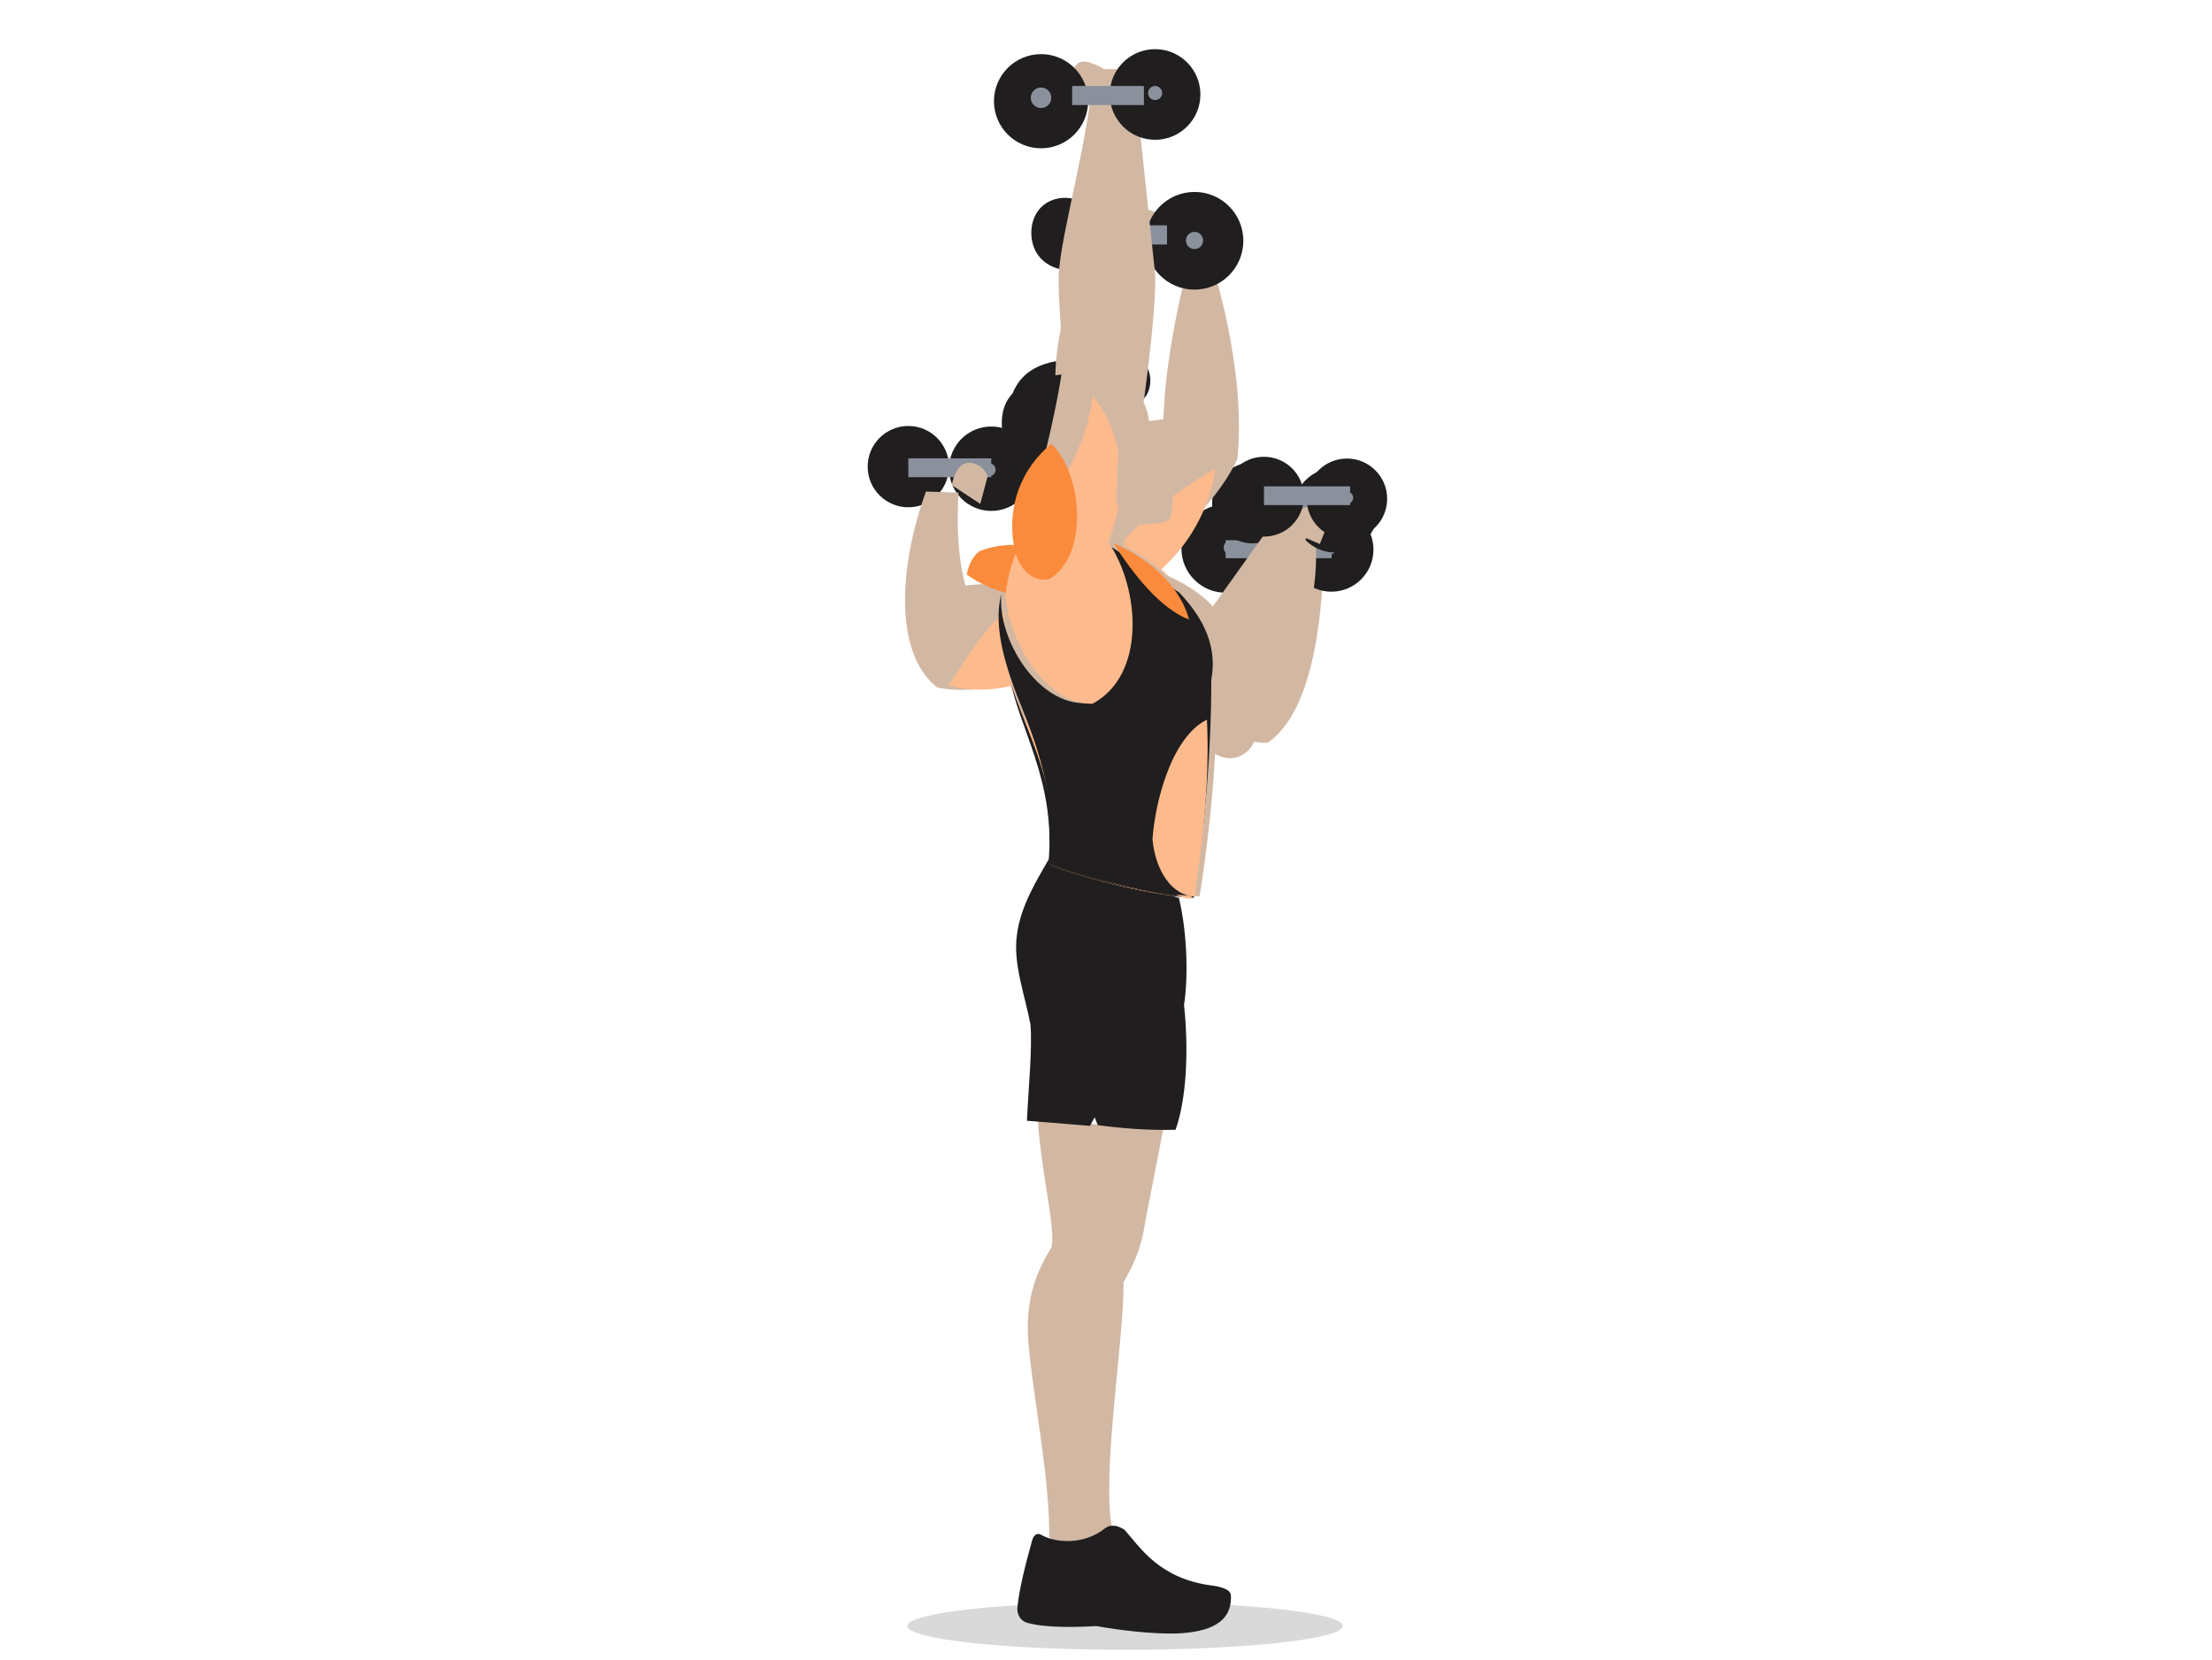
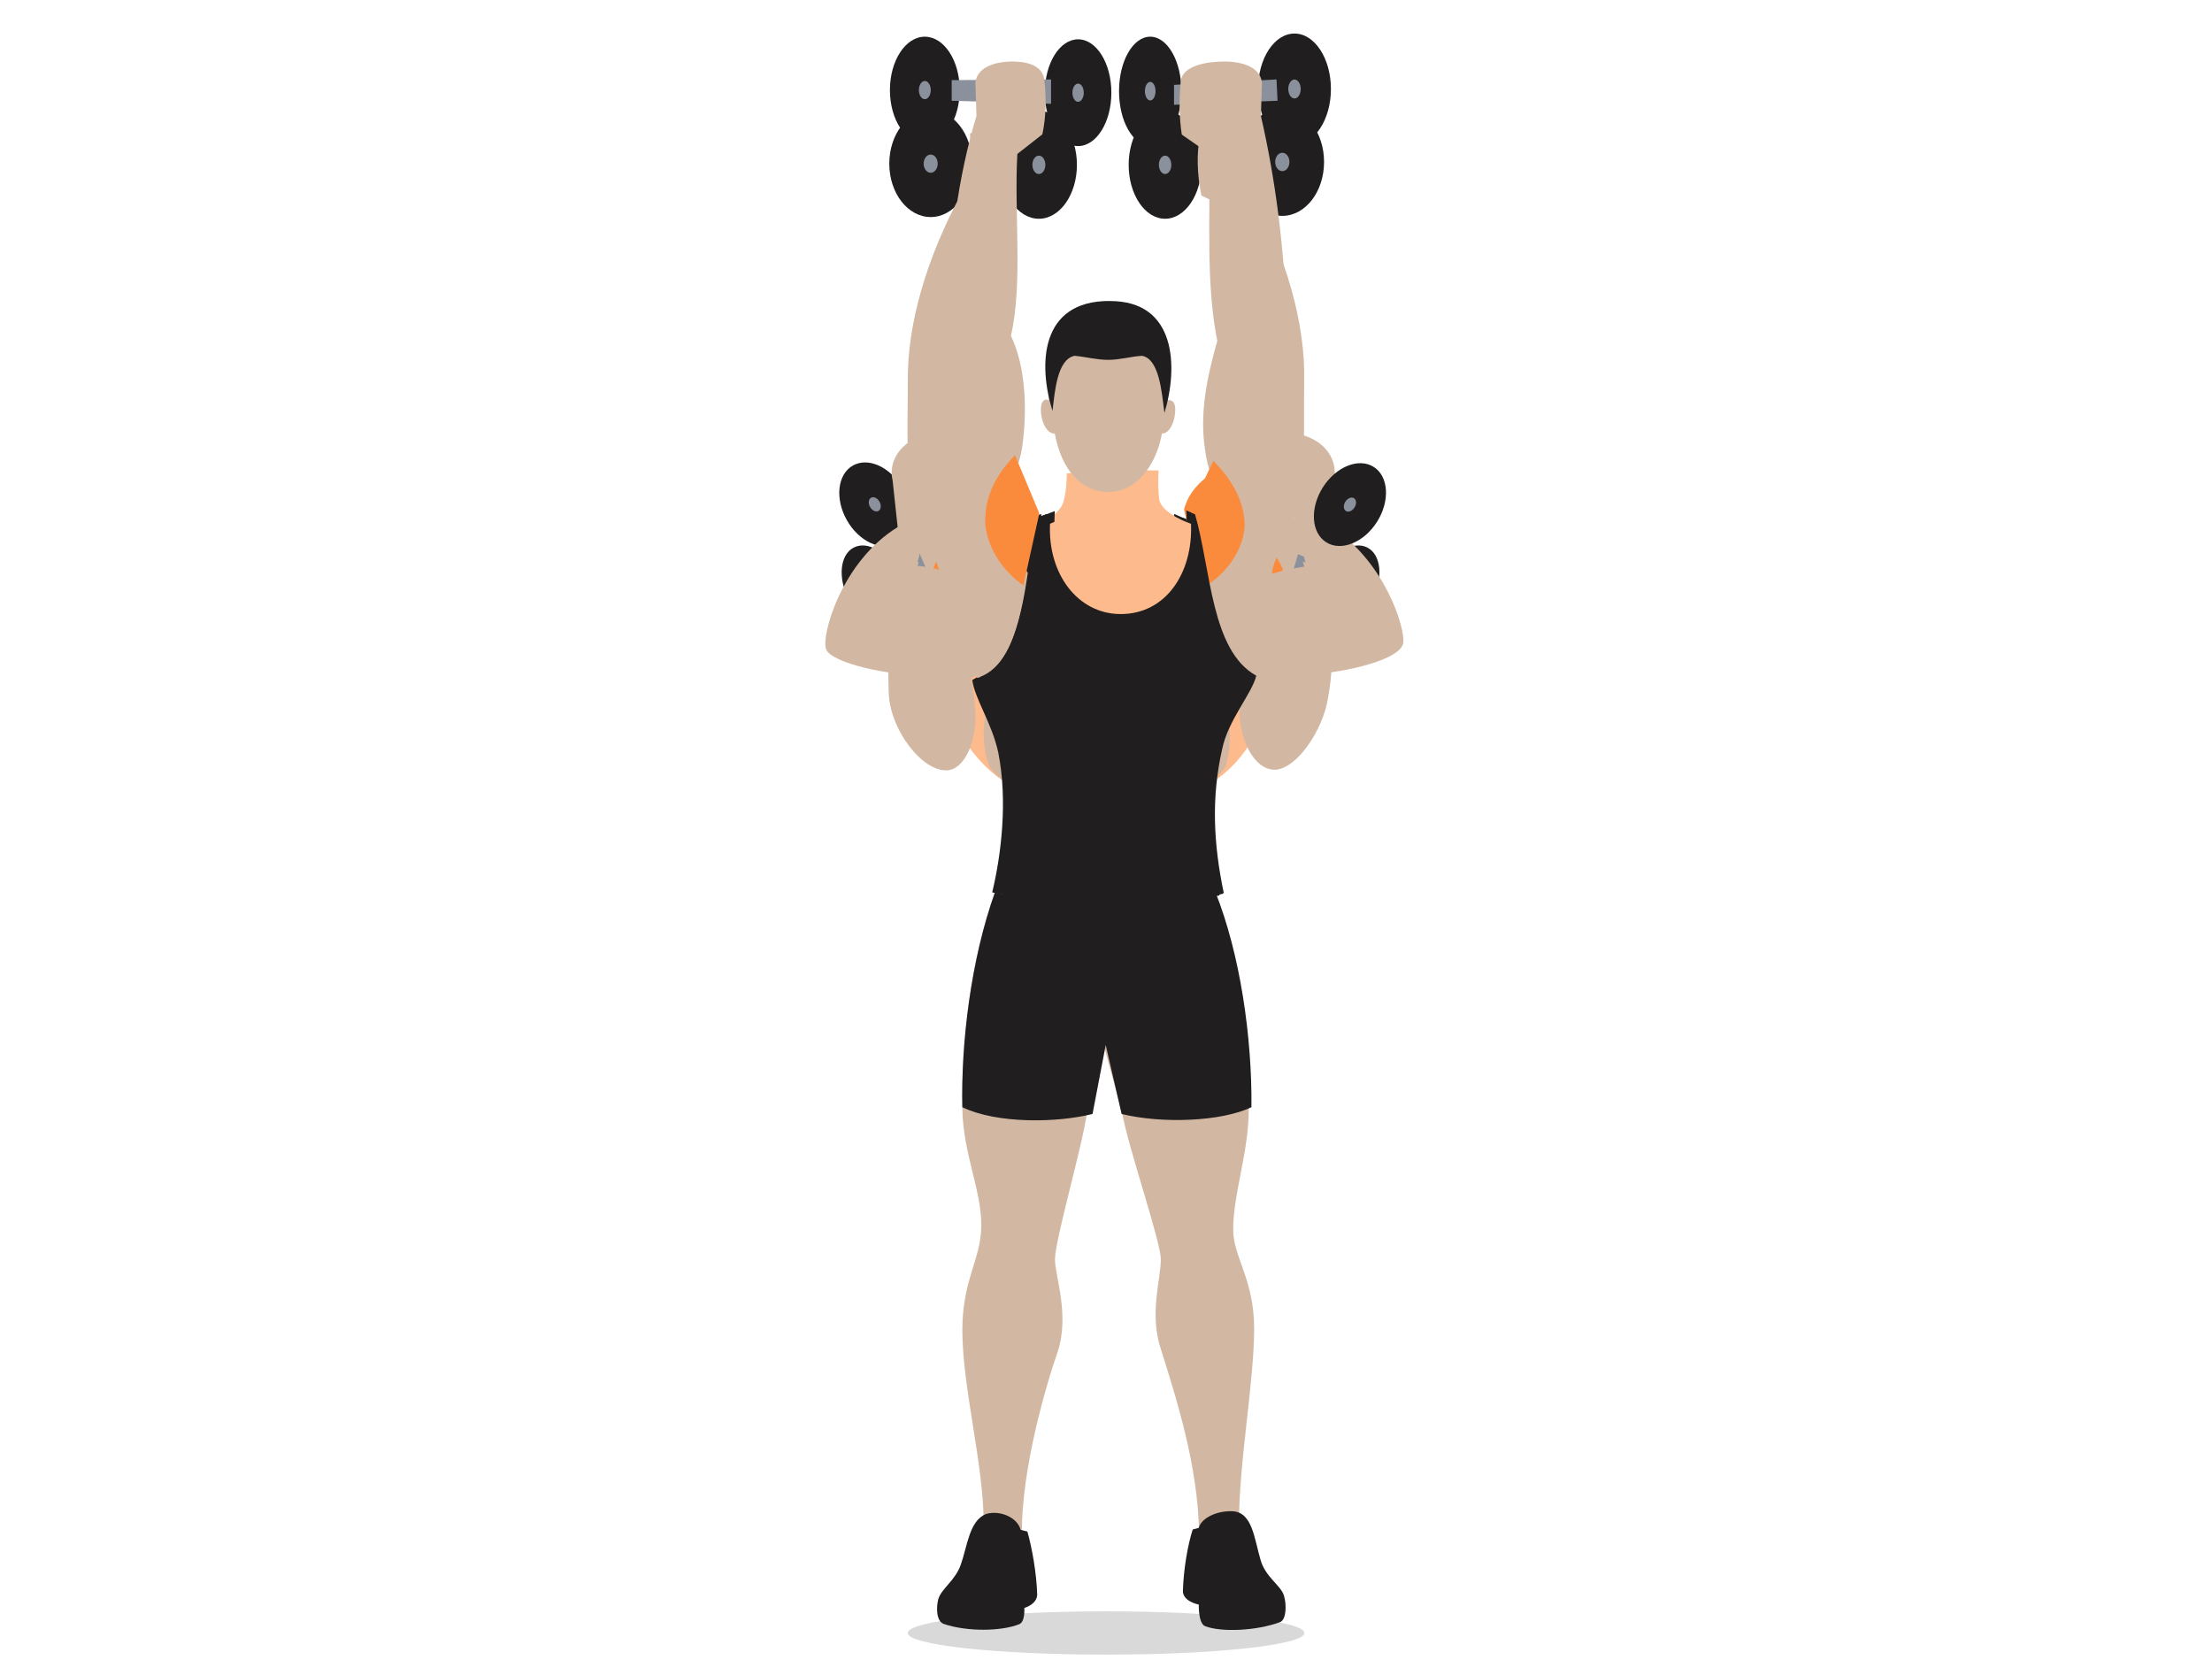
- <svg xmlns="http://www.w3.org/2000/svg" viewBox="766 68 213.33 160" fill="none" role="img" aria-label="Arnold Press (laterale)">
+ <svg xmlns="http://www.w3.org/2000/svg" viewBox="753.63 43.5 245.33 184" fill="none" role="img" aria-label="Arnold Press (frontale)">
  <style>
.fr{animation:5.4s linear infinite}
#f-giu{animation-name:giu} #f-q1{animation-name:q1} #f-mid{animation-name:mid} #f-q3{animation-name:q3} #f-su{animation-name:su}
@keyframes giu{0%,3%{opacity:1;animation-timing-function:cubic-bezier(.4,0,.7,.55)}16.2%,83.8%{opacity:0;animation-timing-function:cubic-bezier(.3,.45,.6,1)}97%,100%{opacity:1}}
@keyframes q1{0%{opacity:0}3%{opacity:0;animation-timing-function:cubic-bezier(.4,0,.7,.55)}16.2%{opacity:1}25%,75%{opacity:0}83.8%{opacity:1;animation-timing-function:cubic-bezier(.3,.45,.6,1)}97%,100%{opacity:0}}
@keyframes mid{0%,16.2%{opacity:0}25%{opacity:1}33.8%,66.2%{opacity:0}75%{opacity:1}83.8%,100%{opacity:0}}
@keyframes q3{0%,25%{opacity:0}33.8%{opacity:1;animation-timing-function:cubic-bezier(.3,.45,.6,1)}47%,53%{opacity:0;animation-timing-function:cubic-bezier(.4,0,.7,.55)}66.2%{opacity:1}75%,100%{opacity:0}}
@keyframes su{0%,33.8%{opacity:0;animation-timing-function:cubic-bezier(.3,.45,.6,1)}47%,53%{opacity:1;animation-timing-function:cubic-bezier(.4,0,.7,.55)}66.2%,100%{opacity:0}}
@media (prefers-reduced-motion:reduce){.fr{animation:none}#f-q1,#f-mid,#f-q3,#f-su{opacity:0}}
</style>
-   <ellipse cx="874.5" cy="224.8" rx="21" ry="2.3" fill="#000" fill-opacity=".15" />
-   <path d="m866.1 176.1c0.3 4.91 1.73 10.35 1.31 12.19-1.73 2.77-2.63 5.59-2.17 9.86 0.6 5.85 1.99 12.45 1.95 18.08 1.39 1.39 4.58 1.43 6.11-0.64-1.16-5.14 1.16-18.68 1.05-23.92 1.01-1.76 1.76-3.45 2.06-5.63l1.8-9.26-12.11-0.68z" fill="#D2B8A3" />
-   <path d="m873.8 215.2c-0.53-0.15-0.94-0.04-1.24 0.19-2.02 1.61-4.76 1.43-6.19 0.6-0.38-0.19-0.68 0.07-0.82 0.53-0.6 2.17-1.24 4.58-1.43 6.49-0.07 0.71 0.34 1.35 1.01 1.5 1.73 0.49 4.76 0.41 6.6 0.3 2.29 0.41 5.44 0.79 7.88 0.71 2.92-0.15 5.25-0.97 5.1-3.71-0.07-0.56-1.01-0.79-1.76-0.9-5.14-0.64-6.97-3.67-8.51-5.4-0.19-0.11-0.41-0.23-0.64-0.3z" fill="#201E1E" />
-   <path d="m879.7 154.6c0.75 3.11 0.94 7.39 0.49 10.31 0.49 4.61 0.19 9.26-0.82 12.04-2.59 0.07-5.4-0.15-7.5-0.45l-0.3-0.75-0.45 0.82-6.08-0.49c0.15-3.23 0.53-6.97 0.34-9.3-0.56-2.89-1.69-5.89-1.31-8.59 0.34-2.85 2.02-5.47 3.11-7.39l12.52 3.79z" fill="#201E1E" />
-   <path d="m876.1 106.5c0.68 0.97 0.86 2.4 0.71 3.86 0.15 1.01 0.68 1.91 1.2 2.55 0.26 0.34 0.04 0.79-0.6 1.05-0.04 0.68-0.11 1.2-0.41 1.54 0.11 1.24 0 2.51-0.56 2.77-1.09 0.49-2.77 0.3-4.09-0.04-1.73-0.11-3.67-1.2-4.95-2.81l-0.23-7.31 8.93-1.61z" fill="#D2B8A3" />
-   <path d="m875.5 102.7c-2.17 0.6-4.8-0.6-8.25 0.26-3.15 0.79-4.13 3.19-3.98 5.92 0.19 2.55 2.06 5.44 3.49 6.97 1.61-0.45 2.17-1.99 1.73-3.6-0.56-1.76 1.43-2.74 2.33-1.31 0.34 0.07 0.64-0.04 0.68-0.49-0.15-2.51 1.76-3.75 4.31-3.67 1.61-0.68 1.5-3.94-0.3-4.09z" fill="#201E1E" />
+   <ellipse cx="876.3" cy="224.6" rx="22" ry="2.4" fill="#000" fill-opacity=".15" />
+   <path d="m864 142.4c-2.662 7.275-3.788 16.5-3.638 24.11 0.113 5.1 2.138 8.962 2.1 12.98-0.037 3.675-2.1 5.962-2.1 11.51 0 6.375 2.362 14.89 2.362 21.38l4.238 1.05c0-7.013 2.55-15.9 3.975-20.03 1.35-4.087-0.3-8.362-0.3-10.24 0-2.175 3.038-12.49 3.562-16.35l1.838-7.425 2.025 7.425c0.713 4.05 4.312 14.36 4.312 16.35 0 2.212-1.275 5.962-0.037 9.825 1.838 5.813 4.162 13.16 4.275 20.48l4.425-0.787c0-7.162 1.688-15.79 1.688-21.86 0-5.438-2.325-7.912-2.325-10.95 0-4.05 1.8-8.812 1.725-13.61-0.075-7.65-1.275-16.61-3.9-23.85h-24.22z" fill="#D2B8A3" />
+   <path d="m864 142.4c-2.738 7.65-3.788 16.91-3.638 23.89 3.9 1.875 10.58 1.725 14.44 0.75l1.462-7.65 1.762 7.65c4.425 1.088 11.02 0.863 14.4-0.75 0.075-7.725-1.238-16.95-4.012-23.89h-24.41z" fill="#201E1E" />
+   <path d="m863 211.4c-1.875 0.75-2.062 3.525-2.812 5.625-0.6 1.725-2.062 2.588-2.475 3.75-0.263 0.938-0.263 2.475 0.562 2.812 2.625 0.9 6.45 0.825 8.4 0.037 0.675-0.263 0.562-1.8 0.562-1.8s1.462-0.412 1.425-1.538c-0.075-2.325-0.562-5.1-1.088-6.938l-0.75-0.188c-0.338-1.35-2.25-2.212-3.825-1.762z" fill="#201E1E" />
+   <path d="m890.3 211.1c2.25 0.075 2.438 3.075 3.15 5.438 0.562 1.912 2.25 2.775 2.588 3.938 0.3 1.012 0.263 2.662-0.45 2.925-2.662 0.975-6.488 1.125-8.288 0.45-0.787-0.3-0.713-2.4-0.713-2.4s-1.8-0.338-1.762-1.538c0.075-2.362 0.525-5.062 1.088-6.788l0.675-0.188c0.3-1.125 2.062-1.912 3.712-1.838z" fill="#201E1E" />
  <g id="f-giu" class="fr">
-     <path d="m866.2 117.7c-0.49 3.94-3.75 7.65-3.6 11.96 0.23 6.26 5.63 12.26 4.58 21.56 4.28 1.54 8.81 2.81 12.71 3.23 0.75-4.8 0.94-10.35 1.16-15 0.11-4.01 0.34-7.88-0.34-10.84-1.09-5.06-7.39-9.19-14.51-10.91z" fill="#fdba8c" />
-     <path d="m871.9 137.2c-6.15 2.21-9.38-4.88-9.11-9.64-0.6 6 5.14 12.79 4.39 23.7 4.28 1.54 8.81 2.81 12.71 3.23-4.2-2.14-4.09-8.89-0.56-14.51-2.81-0.53-5.4-1.46-7.42-2.77z" fill="#201E1E" />
-     <path d="m866.2 117.6c-0.23 1.05-0.53 2.21-0.97 3.45 2.74 0.56 5.44 1.69 7.76 3.04l0.49-5.92-7.28-0.56z" fill="#D2B8A3" />
-     <path d="m866.2 117.7c-0.19 0.97-0.49 1.99-0.86 3.04 2.63 0.68 5.21 1.84 7.5 3.23l0.38-3.04c-2.02-1.54-4.46-2.63-7.01-3.23z" fill="#fb8b3c" />
-     <path d="m873.2 121.5c3.64 2.33 6.49 5.92 8.25 9.45l-0.38 7.65c-3.15-2.51-6.49-5.47-9.41-7.99l1.54-9.11z" fill="#D2B8A3" />
-     <path d="m873 121.6-0.19 3.34c2.55 1.35 5.21 3.34 7.61 5.51-1.24-3.75-4.05-6.86-7.42-8.85z" fill="#201E1E" />
-     <path d="m887.5 117.7c1.27-0.41 3.38-0.38 4.42 0.23 0.75 0.41 0.82 1.57 0.19 2.33l-3.64 0.23c-1.2-0.56-1.88-2.25-0.97-2.77z" fill="#D2B8A3" />
-     <path d="m891.8 120.6c0.41 2.51 1.27 3.64 1.73 3.98-0.38 5.7-1.57 12.45-5.25 15.04-1.27 0.11-2.7-0.45-3.67-1.13l1.2-7.31 2.96-9.97 3.04-0.6z" fill="#D2B8A3" />
-     <circle cx="884.2" cy="120.9" r="4.26" fill="#201E1E" />
-     <circle cx="894.4" cy="121" r="4.06" fill="#201E1E" />
-     <rect x="884.2" y="120.1" width="10.23" height="1.73" fill="#8a919c" />
-     <circle cx="884.7" cy="120.8" r="0.69" fill="#8a919c" />
-     <circle cx="894.2" cy="120.8" r="0.69" fill="#8a919c" />
-     <path d="m875.2 129.5c-2.55 2.59-7.65 1.76-9.86-1.01-1.61-2.14-1.27-6.34 1.84-7.09 4.84-0.86 8.29 4.09 8.03 8.1z" fill="#fb8b3c" />
-     <path d="m875.2 129.2c2.21 4.72 5.55 10.91 8.81 11.85 1.13 0.26 2.14-0.23 2.74-1.13 2.74-4.91 4.09-11.74 5.06-18.04l-3.11-0.38-6.83 9.11-6.67-1.43z" fill="#D2B8A3" />
+     <path d="m887.7 130.5c4.612-2.737 7.162-8.362 7.05-13.35l-1.275-13.12-8.625-0.825-16.88 0.15-9.525 1.2-0.412 12.6c0.075 5.288 3.075 10.72 7.5 13.35 0.113 4.613-0.45 8.925-1.612 11.96 7.875 2.1 17.4 2.025 24.68 0.263-0.863-4.35-1.162-8.362-0.9-12.22z" fill="#fdba8c" />
+     <path d="m891.2 103.8-6.3-0.637-16.88 0.15-8.55 0.975c-4.688 1.988-4.2 7.688-1.238 12.56 0.6 0.975 2.175 0.863 3.15 0.225l4.05-2.55c-0.15 1.5 0.375 2.925 0.15 4.688-0.225 2.025-0.713 4.125-0.6 7.125 0.113 2.663 0.338 3.6 0.6 4.125 0.113 4.613-0.45 8.925-1.612 11.96 7.875 2.1 17.4 2.025 24.68 0.263-0.863-4.35-1.162-8.362-0.9-12.22 1.088-0.787 1.95-1.95 1.988-4.275 0.037-2.738-0.675-5.175-1.125-7.312-0.3-1.388-0.338-2.512-0.3-3.862l4.012 2.438c0.9 0.562 2.062 0.45 2.662-0.225 3.188-4.238 2.85-11.66-3.788-13.43z" fill="#fb8b3c" />
+     <path d="m887.7 130.5c-0.487-0.15-1.012-0.338-1.5-0.637l-3.525-15.3-3.412-4.537-5.362 0.3-4.575 3.788-3.262 15.82c-0.263 0.3-0.375 0.412-0.525 0.562 0.113 4.613-0.45 8.925-1.612 11.96 7.875 2.1 17.4 2.025 24.68 0.263-0.863-4.35-1.162-8.362-0.9-12.22z" fill="#201E1E" />
+     <path d="m880.9 99.19c-0.263-1.425-0.15-3.188-0.15-3.188h-8.812s0.037 1.838-0.375 3.188c-0.412 1.5-3.225 2.7-3.225 2.7-0.6 5.85 2.925 9.375 7.95 9.375 5.25 0 8.7-3.862 8.4-9.375 0 0-3.488-0.975-3.788-2.7z" fill="#fdba8c" />
+     <path d="m866.8 101.1-1.275 0.6c-1.35-1.162-3.825-0.637-4.388 2.325-0.787 4.95 0.938 7.5 4.388 7.538 0.113 1.387 1.5 2.812 1.875 2.962 1.125-1.688 1.575-4.012 1.125-6.075 0.487-2.663 0.45-5.4 0.15-7.35h-1.875z" fill="#201E1E" />
+     <path d="m886.1 101.1 1.275 0.6c1.35-1.162 3.825-0.637 4.425 2.325 0.75 4.95-0.938 7.5-4.425 7.538-0.075 1.387-1.462 2.812-1.875 2.962-1.125-1.688-1.575-4.012-1.125-6.075-0.487-2.663-0.45-5.4-0.113-7.35h1.838z" fill="#201E1E" />
+     <path d="m876.3 101.4c-2.512-0.412-3.338 3.15-2.85 6.15 0.562 3.562 0.45 7.238 0.113 11.02-0.338 5.062-3.112 9.975-5.85 12.08-1.2 0.525-3.038-0.412-4.275-2.025-1.2-2.888-0.787-6.45 0.6-9.525 1.2-3.225 3.525-6 5.7-7.725 0.675-0.6 1.2-1.125 1.575-1.688 0.037-3.338 1.575-8.7 4.988-8.288z" fill="#D2B8A3" />
+     <path d="m876.3 101.4c2.512-0.412 3.825 3.15 3.375 6.15-0.412 3.562-0.412 7.238-0.15 11.02 0.3 5.062 3.038 9.975 5.775 12.08 1.2 0.525 3-0.412 4.2-2.025 1.012-2.85 0.487-6.488-0.863-9.525-1.162-3.225-3.525-6-5.7-7.725-0.675-0.6-1.2-1.125-1.538-1.688-0.075-3.338-1.688-8.7-5.1-8.288z" fill="#D2B8A3" />
+     <path d="m867.6 105.4v1.725h17.29v-1.725h-17.29z" fill="#8a919c" />
+     <path d="m868.3 109.5v1.312l16.12 0.562v-1.612l-16.12-0.263z" fill="#8a919c" />
+     <path d="m868.4 111.9v1.312l5.175 0.562v-1.313l-5.175-0.562z" fill="#8a919c" />
+     <path d="m884.2 112-4.988 0.525v1.312l5.362-0.6-0.375-1.238z" fill="#8a919c" />
+     <rect x="865" y="141.6" width="22" height="3" fill="#201E1E" />
+     <circle cx="865" cy="107.8" r=".7" fill="#8a919c" />
+     <circle cx="888" cy="107.8" r=".7" fill="#8a919c" />
  </g>
-   <g id="f-q1" class="fr" transform="translate(-62 0)">
-     <path d="m928.8 117.6c-1.13 3.94-4.13 8.03-3.9 12.34 0.26 6.3 5.63 12.19 4.54 21.6 4.39 1.54 9.45 2.74 13.05 2.96 0.86-5.29 1.27-11.17 1.39-16.27 0.07-3.83 0.26-7.84-0.75-10.84-1.5-4.8-7.99-8.29-14.32-9.79z" fill="#fdba8c" />
-     <path d="m936.3 135.9c-0.53 2.36-2.06 3.98-3.83 3.75-4.42-1.01-7.16-7.28-7.2-11.81-0.97 5.92 4.8 13.09 4.13 23.7 4.39 1.54 9.45 2.74 13.05 2.96-5.29-2.4-4.13-11.1 1.01-17.02-2.74-0.11-5.1-0.68-7.16-1.57z" fill="#201E1E" />
-     <path d="m928.7 117.5c-0.19 1.01-0.45 2.06-0.79 3.11 3.08 0.79 6.04 2.21 8.63 3.94l0.23-5.89-8.06-1.16z" fill="#D2B8A3" />
-     <path d="m928.8 117.6c-0.23 1.01-0.49 2.02-0.82 3.04 2.89 0.86 5.66 2.21 8.18 3.86l0.6-2.85c-2.29-2.1-5.03-3.41-7.95-4.05z" fill="#fb8b3c" />
-     <path d="m936.1 122.3c3.49 1.24 6.56 2.89 8.89 4.54l6.04-7.35 3.86 0.75c0.34 5.85-1.69 12.45-5.06 14.89l-1.99-0.15c-0.49 1.46-1.61 2.48-3.15 2.36-4.35-1.95-8.25-6.11-11.21-9.45l2.63-5.59z" fill="#D2B8A3" />
-     <path d="m936 122.3-0.34 1.76c2.21 0.94 4.42 2.21 6.34 3.64-0.6-2.74-3.11-4.54-6-5.4z" fill="#201E1E" />
-     <circle cx="948.8" cy="116.5" r="3.9" fill="#201E1E" />
-     <circle cx="956.8" cy="117.2" r="4.09" fill="#201E1E" />
-     <rect x="948.8" y="115.9" width="7.98" height="1.83" fill="#8a919c" />
-     <circle cx="949.8" cy="116.7" r="0.62" fill="#8a919c" />
-     <circle cx="956.9" cy="117.1" r="0.62" fill="#8a919c" />
-     <path d="m937.2 127.7c-1.24 2.63-5.36 3-8.51 1.39-3.23-1.91-2.7-7.31 1.27-7.84 4.58-0.34 7.58 3.3 7.24 6.45z" fill="#fb8b3c" />
-     <path d="m952.1 119.1c0.26-1.01 1.01-1.95 1.76-2.17 0.79-0.23 1.95 0.34 2.33 1.24l-0.9 2.29-3.19-1.35z" fill="#D2B8A3" />
+   <g id="f-q1" class="fr" transform="translate(-61.1 0)">
+     <path d="m942.3 99.19c-0.3-1.388-0.188-3.188-0.188-3.188h-8.925s0.113 1.838-0.3 3.188c-0.45 1.65-3.9 2.7-3.9 2.7-1.012 6 2.85 10.5 8.7 10.5 5.962 0 9.638-4.725 9-10.5 0 0-4.05-1.012-4.388-2.7z" fill="#fdba8c" />
+     <path d="m944.1 100.5c1.95 6.562-1.538 9.675-6.412 9.675-5.288 0-8.025-4.088-7.462-9.675l-2.138 0.713c-2.25 6.113-2.925 14.18-2.325 19.24 1.2 7.5 1.05 15.68-0.6 22.01 8.212 2.062 17.32 1.988 24.82 0.338-1.575-6.9-1.912-14.44-0.562-21.6 0.713-6.338 0.037-14.02-1.95-19.88l-3.375-0.825z" fill="#201E1E" />
+     <path d="m929 100.5c-3.338 1.463-6.9 3.713-9.338 6.713-1.162 2.25-0.487 5.775 1.125 7.275l5.85-2.812c0.3-4.05 1.125-7.875 2.362-11.18z" fill="#fb8b3c" />
+     <path d="m946.8 100.7c3.15 1.462 6.938 3.675 9.15 6.6 0.863 2.4 0.6 5.738-0.863 7.162l-5.85-2.7c-0.113-4.162-1.05-7.875-2.438-11.06z" fill="#fb8b3c" />
+     <ellipse cx="923.5" cy="101.8" rx="3.6" ry="5.02" transform="rotate(-25.44 923.5 101.8)" fill="#201E1E" />
+     <ellipse cx="923.5" cy="101.8" rx="0.61" ry="0.85" transform="rotate(-25.44 923.5 101.8)" fill="#8a919c" />
+     <ellipse cx="952.6" cy="101.6" rx="3.6" ry="5.02" transform="rotate(25.61 952.6 101.6)" fill="#201E1E" />
+     <ellipse cx="952.6" cy="101.6" rx="0.61" ry="0.85" transform="rotate(25.61 952.6 101.6)" fill="#8a919c" />
+     <path d="m918.3 101c-3.262-0.45-6 1.875-5.812 4.462l1.688 2.55c-0.562 4.162-1.088 8.512-0.863 12.56 0.225 3.9 3.638 8.438 6.412 8.362 2.062-0.075 3.488-3.487 3.15-7.012-0.3-4.313-1.8-8.85-3.788-12.56l1.838-4.05c0.188-2.138-0.787-3.862-2.625-4.312z" fill="#D2B8A3" />
+     <ellipse cx="911.6" cy="108.5" rx="3.11" ry="4.8" transform="rotate(-26.89 911.6 108.5)" fill="#201E1E" />
+     <ellipse cx="911.6" cy="108.5" rx="0.53" ry="0.82" transform="rotate(-26.89 911.6 108.5)" fill="#8a919c" />
+     <path d="m912.4 106.9 4.312-2.062 0.713 1.687-4.538 2.212-0.487-1.837z" fill="#8a919c" />
+     <path d="m958.1 101c3.112-0.338 5.662 1.875 5.512 4.462l-1.688 2.55c0.562 4.162 0.863 8.7 0.113 12.79-0.525 3.638-3.525 8.063-5.962 8.063-2.325-0.037-4.05-3.525-3.862-7.2 0.225-4.425 1.762-8.813 3.862-12.38l-1.5-3.975c-0.075-2.212 1.425-4.012 3.525-4.312z" fill="#D2B8A3" />
+     <ellipse cx="964.2" cy="108.5" rx="3.11" ry="4.8" transform="rotate(26.84 964.2 108.5)" fill="#201E1E" />
+     <ellipse cx="964.2" cy="108.5" rx="0.53" ry="0.82" transform="rotate(26.84 964.2 108.5)" fill="#8a919c" />
+     <path d="m963.3 106.9-4.612-1.95-0.487 1.688 4.65 2.175 0.45-1.912z" fill="#8a919c" />
+     <rect x="926.1" y="141.6" width="22" height="3" fill="#201E1E" />
  </g>
-   <g id="f-mid" class="fr" transform="translate(-130.1 0)">
-     <path d="m997.3 117.8c-1.35 3.9-5.14 7.58-4.13 13.5 0.79 5.51 5.17 10.99 4.05 19.99 4.5 1.76 9.9 3.04 13.31 3.15 1.01-6.41 1.54-13.69 1.46-19.84 0-2.89-0.41-5.66-1.61-7.91-2.36-4.42-7.5-7.46-13.09-8.89z" fill="#fdba8c" />
-     <path d="m997.5 120.8c3.9 1.69 6.56 5.81 6.19 10.31-0.34 4.05-2.21 7.01-4.72 6.9-2.33-0.45-4.31-2.59-5.47-4.72 0.75 4.8 4.5 10.01 3.71 18 4.5 1.76 9.9 3.04 13.31 3.15 1.01-6.38 1.54-13.61 1.5-19.76 0-2.48-0.23-4.88-1.01-6.94-4.39-2.59-8.81-5.47-13.5-6.94z" fill="#201E1E" />
-     <path d="m997.2 117.7c-0.26 0.94-0.64 1.84-1.01 2.74 5.03 1.54 9.79 4.72 13.84 8.21 0.04-0.75-0.07-1.61-0.26-2.48-2.96-4.39-7.54-7.24-12.56-8.47z" fill="#fb8b3c" />
-     <path d="m1005 122.4c3.52 0.64 6.64 2.44 8.06 4.09l5.47-7.65 3.64 0.34c-1.09 6.53-2.25 12.86-6.34 15.3-1.91 0.23-3.86 0.11-5.36-0.34l-2.51-6.97-2.96-4.76z" fill="#D2B8A3" />
-     <path d="m1005 122.3 0.86 2.21c1.99 1.5 3.67 3.41 5.14 5.4 0.26-4.16-2.36-7.09-6-7.61z" fill="#fb8b3c" />
-     <circle cx="983.7" cy="113" r="3.92" fill="#201E1E" />
-     <circle cx="991.7" cy="113.2" r="4.07" fill="#201E1E" />
-     <rect x="983.7" y="112.2" width="8" height="1.82" fill="#8a919c" />
-     <circle cx="984.7" cy="113" r="0.62" fill="#8a919c" />
-     <circle cx="991.5" cy="113.3" r="0.62" fill="#8a919c" />
-     <path d="m985.4 115.4c-2.44 6.67-3.3 15.45 1.09 18.9 2.02 0.45 5.1 0.19 7.31-0.45 0.94-2.77 3.23-5.63 5.47-7.84-2.55-1.61-6.94-1.95-10.05-1.54-0.75-2.66-0.86-5.89-0.68-8.96l-3.15-0.11z" fill="#D2B8A3" />
-     <path d="m990.5 121.2c-0.64 0.53-1.01 1.35-1.16 2.21 2.77 2.02 7.54 3 10.31 1.61-0.26-4.05-5.44-5.4-9.15-3.83z" fill="#fb8b3c" />
-     <path d="m987.9 114.8c0.15-1.05 0.68-1.99 1.39-2.14 0.71-0.19 1.76 0.38 2.06 1.27l-0.71 2.66-2.74-1.8z" fill="#D2B8A3" />
-     <path d="m987.6 134.1c1.99 0.56 4.24 0.53 6.3-0.04 0.75-2.48 2.51-4.95 4.39-6.94-1.43-0.34-3.3-0.53-4.91-0.45-2.44 1.99-4.01 4.8-5.78 7.42z" fill="#fdba8c" />
-     <path d="m1012 137.5c-3.08 1.46-4.76 7.72-5.06 11.78 0.34 2.96 1.91 5.21 4.05 5.25 0.82-5.74 1.31-11.59 1.01-17.02z" fill="#fdba8c" />
-     <circle cx="1018" cy="115.9" r="3.85" fill="#201E1E" />
-     <circle cx="1026" cy="116.1" r="3.88" fill="#201E1E" />
-     <rect x="1018" y="114.9" width="8.31" height="1.81" fill="#8a919c" />
-     <circle cx="1019" cy="115.8" r="0.6" fill="#8a919c" />
-     <circle cx="1026" cy="116" r="0.6" fill="#8a919c" />
+   <g id="f-mid" class="fr" transform="translate(-123.65 0)">
+     <path d="m1005 99.19c-0.3-1.388-0.188-3.188-0.188-3.188h-8.625s0.113 1.838-0.3 3.188c-0.45 1.612-3.75 2.7-3.75 2.7-0.863 5.775 2.738 10.5 8.475 10.5 5.775 0 9.188-4.837 8.625-10.5 0 0-3.9-1.012-4.238-2.7z" fill="#fdba8c" />
+     <path d="m1008 101c0.637 6.3-2.662 9.3-7.725 9.3-5.325 0-7.388-4.425-6.938-9.412l-2.1 0.487c-1.012 6.637-1.462 15.34-5.625 17.66 0.338 1.95 2.062 4.425 2.7 7.125 1.312 5.7 0.6 12-0.6 16.31 8.475 1.988 17.62 1.912 25.2 0.15-1.35-5.775-1.725-11.1-0.487-16.54 0.6-2.962 2.85-5.325 3.3-7.312-4.65-2.888-5.1-11.18-5.888-17.25l-1.838-0.525z" fill="#201E1E" />
+     <path d="m991.1 101.8c-5.062-0.338-9.112 0.9-10.35 4.912 2.362 2.438 5.438 4.275 8.775 3.9 0.675-3.037 1.162-5.962 1.575-8.812z" fill="#fb8b3c" />
+     <path d="m1009 101.9c5.1-0.412 9.038 1.088 10.58 4.762-2.25 2.7-5.4 4.35-8.812 3.975-0.75-3-1.275-5.925-1.762-8.738z" fill="#fb8b3c" />
+     <ellipse cx="985.8" cy="91.42" rx="3.56" ry="4.94" transform="rotate(-32.49 985.8 91.42)" fill="#201E1E" />
+     <ellipse cx="985.8" cy="91.42" rx="0.6" ry="0.84" transform="rotate(-32.49 985.8 91.42)" fill="#8a919c" />
+     <ellipse cx="974.3" cy="99.43" rx="3.56" ry="4.94" transform="rotate(-29.4 974.3 99.43)" fill="#201E1E" />
+     <ellipse cx="974.3" cy="99.43" rx="0.6" ry="0.84" transform="rotate(-29.4 974.3 99.43)" fill="#8a919c" />
+     <path d="m981.9 91.46c-4.088 0.037-6.225 2.775-5.625 5.288l0.562 5.212c-6.188 3.788-8.475 11.96-7.95 13.5 0.45 1.575 7.425 3.075 10.95 2.888 2.85-0.15 5.438-0.9 7.2-1.538 2.288-2.775 2.812-5.775 2.662-7.5-3.525-0.9-7.388-2.775-10.76-3.075l1.5-5.775c2.062-1.462 3.638-3.525 3.788-5.812 0.113-1.837-0.675-3.037-2.325-3.187z" fill="#D2B8A3" />
+     <path d="m976.9 112.6 2.288-6.787-2.438 0.6-1.388 6.375 1.538-0.188z" fill="#D2B8A3" />
+     <path d="m980.8 112.8-1.012 5.325 4.2-0.863 0.375-4.2-3.562-0.263z" fill="#D2B8A3" />
+     <path d="m1020 91.46c3.862 0.225 5.738 2.738 5.25 5.288l-0.375 5.212c5.925 3.638 8.325 11.29 8.025 12.86-0.3 2.062-7.988 3.638-11.92 3.488-2.888-0.15-5.288-0.863-7.012-1.462-2.325-2.4-3-5.588-2.738-7.575 3.6-0.975 7.312-2.475 10.95-2.962l-1.538-5.85c-2.212-1.537-3.638-3.525-3.712-5.775-0.037-1.95 1.2-3.3 3.075-3.225z" fill="#D2B8A3" />
+     <ellipse cx="1016" cy="91.69" rx="3.56" ry="4.94" transform="rotate(35.41 1016 91.69)" fill="#201E1E" />
+     <ellipse cx="1016" cy="91.69" rx="0.6" ry="0.84" transform="rotate(35.41 1016 91.69)" fill="#8a919c" />
+     <ellipse cx="1027" cy="99.46" rx="3.56" ry="4.94" transform="rotate(32.16 1027 99.46)" fill="#201E1E" />
+     <ellipse cx="1027" cy="99.46" rx="0.6" ry="0.84" transform="rotate(32.16 1027 99.46)" fill="#8a919c" />
+     <path d="m1024 112.6-2.25-6.825 2.362 0.787 1.538 6.225-1.65-0.188z" fill="#D2B8A3" />
+     <path d="m1020 112.8 0.9 5.138-4.012-0.787-0.225-4.087 3.338-0.263z" fill="#D2B8A3" />
+     <rect x="988.65" y="141.6" width="22" height="3" fill="#201E1E" />
  </g>
-   <g id="f-q3" class="fr" transform="translate(-186.8 0)">
-     <path d="m1053 117.8c-1.57 3.9-3.45 7.91-3.49 11.78 0.04 6.22 5.78 12.34 4.8 21.71 4.69 1.8 9.97 3.08 13.28 3.23 0.94-6.08 1.43-13.01 1.43-19.12 0.56-4.24-1.09-8.29-6.15-11.48-2.66-2.96-6.11-5.21-9.86-6.11z" fill="#fdba8c" />
-     <path d="m1061 125.5c1.69 5.55 1.31 12.86-2.89 14.4-4.84-0.82-7.76-7.09-7.8-11.66-0.71 6 5.14 12.83 4.35 23.1 4.69 1.8 9.97 3.08 13.28 3.23 0.94-6.08 1.43-12.98 1.43-19.09 0.53-3.52-0.49-7.01-3.64-9.97h-4.72z" fill="#201E1E" />
-     <path d="m1062 124-0.26 1.01c2.06 1.8 3.86 4.54 6.19 4.8-0.64-2.7-2.92-4.8-5.92-5.81z" fill="#fb8b3c" />
-     <path d="m1069 137.8c-3.3 1.31-5.14 7.76-5.25 11.62 0.19 3.08 1.84 5.21 3.94 5.25 0.75-5.74 1.43-11.44 1.31-16.88z" fill="#fdba8c" />
-     <path d="m1057 93c-1.54 4.28-2.55 8.81-2.4 11.89 2.29 0.68 4.88 0.68 6.94 0.07l-1.27-10.76-3.26-1.2z" fill="#D2B8A3" />
-     <path d="m1058 87.98c-2.25-1.8-5.7-0.86-5.74 2.48 0.04 3.41 3.71 4.39 5.89 2.96 1.76-1.5 1.5-4.09-0.15-5.44z" fill="#201E1E" />
-     <path d="m1062 88.01c-1.43-0.04-2.96 0.41-3.67 1.16-0.53 0.56-0.38 1.8 0.38 2.4l5.06 0.49 1.57-2.96c-0.68-0.64-1.99-1.05-3.34-1.09z" fill="#D2B8A3" />
-     <path d="m1067 95.06c-1.24 5.17-2.17 11.02-1.99 15.52l-6.56 4.09 1.8 8.47c6.11-2.44 10.31-7.46 11.89-10.88 0.53-5.25-0.41-11.51-1.99-17.21h-3.15z" fill="#D2B8A3" />
-     <path d="m1061 115.9c-2.96-0.11-6.19 0.71-8.03 1.95-1.39 3.34-2.92 6.79-3.19 10.24 2.81-0.23 6.41-1.39 9.53-3.08l1.69-9.11z" fill="#fdba8c" />
-     <path d="m1060 116c-3.08-0.11-6.41 1.24-7.35 3.75-0.64 2.02-1.5 5.06 0.19 6.3 2.63 0.82 9.3-3.64 7.16-10.05z" fill="#fb8b3c" />
-     <path d="m1070 113.2c-4.2 2.36-7.88 5.55-10.5 8.89l0.82 3.71c5.59-2.44 9.04-7.61 9.68-12.6z" fill="#fdba8c" />
-     <circle cx="1068" cy="91.22" r="4.71" fill="#201E1E" />
-     <rect x="1057" y="89.73" width="8.35" height="1.85" fill="#8a919c" />
-     <circle cx="1068" cy="91.19" r="0.83" fill="#8a919c" />
-     <path d="m1062 103.9c-3.3 0.19-7.72-0.41-10.8 1.43-2.06 1.31-2.1 3.75-1.31 6.04 0.75 2.36 2.66 4.88 4.31 6l3.3-3.49 0.97-3.04 3.9-2.55c1.05-1.27 0.86-3.67-0.38-4.39z" fill="#201E1E" />
-     <path d="m1061 107.2c-2.55 0-4.13 1.73-3.71 4.24-0.15 0.38-0.56 0.56-0.94 0.34-1.31-1.16-3.08 0.04-2.33 1.95 0.38 1.16 1.31 2.4 2.25 3.08l4.95-1.99c0.94-2.7 0.86-5.44-0.23-7.61z" fill="#D2B8A3" />
+   <g id="f-q3" class="fr" transform="translate(-186.15 0)">
+     <path d="m1067 99.23c-0.188-1.388-0.037-3.263-0.037-3.263h-8.588s0.15 1.875-0.188 3.263c-0.375 1.65-3.75 2.662-3.75 2.662-0.675 5.738 2.775 10.46 8.625 10.46 5.962 0 9.225-4.913 8.812-10.46 0 0-4.612-0.975-4.875-2.662z" fill="#fdba8c" />
+     <path d="m1070 100.5c0.525 6.562-2.212 9.562-7.5 9.562-5.362 0-6.975-4.5-6.638-9.562l-1.838 0.713c-1.462 6.225-1.538 15.23-6.412 17.7 0.263 2.062 2.212 4.837 2.888 8.062 1.05 5.325 0.338 11.25-0.675 15.49 8.288 1.95 17.74 1.837 24.98 0.15-1.312-5.7-1.612-10.88-0.375-16.28 0.637-3.187 3.15-5.812 3.562-7.687-5.138-2.812-5.475-11.36-6.375-17.44l-1.612-0.713z" fill="#201E1E" />
+     <path d="m1050 95.48c-1.688 2.212-2.325 4.575-2.025 6.937 0.6 2.625 2.512 5.025 4.388 6.262l1.875-8.738c-0.9-2.062-2.475-3.45-4.238-4.462z" fill="#fb8b3c" />
+     <path d="m1075 95.48c-2.062 1.162-3.45 2.7-3.9 4.537l1.95 8.7c2.362-1.537 4.088-3.6 4.312-6.3-0.037-2.625-0.975-4.912-2.362-6.937z" fill="#fb8b3c" />
+     <ellipse cx="1043" cy="61.65" rx="4.59" ry="5.92" fill="#201E1E" />
+     <ellipse cx="1043" cy="61.65" rx="0.78" ry="1.01" fill="#8a919c" />
+     <ellipse cx="1055" cy="61.78" rx="4.22" ry="5.98" fill="#201E1E" />
+     <ellipse cx="1055" cy="61.78" rx="0.72" ry="1.02" fill="#8a919c" />
+     <ellipse cx="1069" cy="61.78" rx="4.04" ry="5.98" fill="#201E1E" />
+     <ellipse cx="1069" cy="61.78" rx="0.69" ry="1.02" fill="#8a919c" />
+     <ellipse cx="1082" cy="61.46" rx="4.63" ry="5.98" fill="#201E1E" />
+     <ellipse cx="1082" cy="61.46" rx="0.79" ry="1.02" fill="#8a919c" />
+     <path d="m1051 58.28h-3.638c0.15 2.512-0.037 4.8-1.012 6.788-3.75 6.975-5.962 14.29-5.888 20.74 0.037 5.85-0.637 12.64 2.512 18.56 2.325 4.35 1.875 11.18 4.575 14.32 3.975-2.025 4.2-8.475 4.388-12.52-1.612-1.462-3.225-3.412-3.412-5.775-0.15-2.1 0.562-4.162 1.162-5.775 0.487-3.788-0.188-7.312-2.25-9.338 2.138-5.587 1.838-12.56 2.175-18.97l2.062-1.012c0.637-2.437 0.713-4.8 0.375-6.6l-1.05-0.412z" fill="#D2B8A3" />
+     <path d="m1074 58.28h3.6c-0.113 2.512 0.225 4.8 1.162 6.788 3.638 6.975 5.812 14.25 5.662 20.7-0.113 5.925 0.562 12.94-2.7 18.86-2.512 4.462-1.238 10.91-3.75 14.06-4.162-1.838-4.575-8.362-4.875-12.52 1.65-1.425 3.262-3.3 3.338-5.662 0.075-2.1-0.825-4.2-1.388-5.888-0.525-3.825 0.487-7.238 2.662-9.338-2.212-5.512-1.725-12.52-2.362-18.97l-2.325-1.125c-0.487-2.362-0.525-4.613-0.188-6.412l1.162-0.487z" fill="#D2B8A3" />
+     <rect x="1051.15" y="141.6" width="22" height="3" fill="#201E1E" />
  </g>
-   <g id="f-su" class="fr" transform="translate(-250.6 0)">
-     <path d="m1122 74.66c-0.23 6.3-3.08 15.64-3.3 19.88-0.04 3.04 0.38 6.08 0.38 8.85-0.97 6.75-3.52 15.15-5.21 21.79-1.01 3.98-0.26 8.06 1.5 12 2.21 4.5 3.56 9.34 3.23 14.18 4.76 1.84 10.09 2.92 13.69 3.08 1.05-6.49 1.73-13.88 1.69-20.89 0.15-4.61-3.11-9.86-9-12.9 0.38-2.81 0.79-5.92 1.16-8.74 0.79-4.99 1.91-13.16 1.88-17.33-0.64-6.15-1.43-13.2-2.06-19.91h-3.94z" fill="#D2B8A3" />
-     <path d="m1123 120.2c2.74 4.99 3.56 13.05-1.54 15.6-4.69 0.3-8.7-6.11-8.29-10.54-0.82 3.23 0.38 7.09 2.1 11.29 1.95 4.76 3.15 9.68 2.77 14.77 4.76 1.84 10.09 2.92 13.69 3.08 1.05-6.49 1.69-13.84 1.69-20.85 0.56-3-0.53-5.7-3.08-8.4l-7.35-4.95z" fill="#201E1E" />
-     <path d="m1122 106.2c-0.6 4.28-2.7 8.63-5.78 11.74-1.5 2.63-2.48 5.14-2.66 7.69 0.64 5.03 4.24 10.31 8.4 10.24 5.17-2.77 4.61-11.02 1.54-15.6 2.06-5.36 1.43-10.42-1.5-14.06z" fill="#fdba8c" />
-     <path d="m1118 110.8c-2.96 2.4-4.31 6.15-3.6 9.9 0.34 2.06 1.73 3.49 3.38 3.15 3.67-2.1 3.45-9.75 0.23-13.05z" fill="#fb8b3c" />
-     <path d="m1133 137.4c-3.49 1.73-5.03 8.14-5.25 11.55 0.3 3.11 1.91 5.4 4.05 5.51 0.9-5.92 1.46-11.62 1.2-17.06z" fill="#fdba8c" />
-     <path d="m1124 120.4c1.88 2.96 4.5 6.3 7.28 7.35-0.86-3.23-3.9-5.96-7.28-7.35z" fill="#fb8b3c" />
-     <path d="m1122 74.14c-0.94-0.45-1.88-0.15-1.8 0.82l0.38 2.74 3.86 0.04c0.07-1.76-0.86-3.11-2.44-3.6z" fill="#D2B8A3" />
-     <circle cx="1117" cy="77.76" r="4.54" fill="#201E1E" />
-     <circle cx="1128" cy="77.11" r="4.37" fill="#201E1E" />
-     <rect x="1120" y="76.29" width="6.92" height="1.84" fill="#8a919c" />
-     <circle cx="1117" cy="77.43" r="0.99" fill="#8a919c" />
-     <circle cx="1128" cy="76.97" r="0.68" fill="#8a919c" />
-     <path d="m1129 108.4-4.42 0.56-0.3 7.16 0.53 2.4c1.88 0.15 4.01 0.04 4.58-0.41 0.34-0.71 0.34-1.99 0.26-3.19 0.64-0.3 1.13-0.75 1.05-1.13-0.26-0.82-0.79-1.65-1.09-2.44 0.11-0.97-0.11-2.06-0.6-2.96z" fill="#D2B8A3" />
+   <g id="f-su" class="fr" transform="translate(-244.8 -0.3)">
+     <ellipse cx="1101" cy="53.79" rx="3.87" ry="5.92" fill="#201E1E" />
+     <ellipse cx="1101" cy="53.79" rx="0.66" ry="1.01" fill="#8a919c" />
+     <ellipse cx="1118" cy="54.08" rx="3.69" ry="5.92" fill="#201E1E" />
+     <ellipse cx="1118" cy="54.08" rx="0.63" ry="1.01" fill="#8a919c" />
+     <ellipse cx="1126" cy="53.91" rx="3.46" ry="6.04" fill="#201E1E" />
+     <ellipse cx="1126" cy="53.91" rx="0.59" ry="1.03" fill="#8a919c" />
+     <ellipse cx="1142" cy="53.67" rx="4.04" ry="6.15" fill="#201E1E" />
+     <ellipse cx="1142" cy="53.67" rx="0.69" ry="1.05" fill="#8a919c" />
+     <path d="m1115 52.61-11.02 0.075v2.288l11.02 0.338v-2.7z" fill="#8a919c" />
+     <path d="m1140 52.61-11.36 0.6v2.212l11.48-0.45-0.113-2.362z" fill="#8a919c" />
+     <path d="m1111 50.62c-2.4-0.037-4.2 0.713-4.388 2.325l0.113 3.712c-2.025 6.712-3.038 14.36-3.075 21.15-0.637 5.625-2.175 10.88-1.912 16.73 0.113 3.9 1.35 7.65 2.55 10.99 0.412 5.062 0.787 11.25 2.55 13.46 3.788-0.787 4.95-7.387 5.588-11.66-1.388-1.912-2.625-4.313-2.438-6.75 0.188-2.362 1.425-4.762 1.8-7.125 0.637-4.388 0.338-9.15-1.238-12.41 1.35-5.85 0.338-13.61 0.713-20.17l2.775-2.175c0.412-1.912 0.45-4.088 0.225-5.962-0.113-1.425-1.462-2.062-3.262-2.1z" fill="#D2B8A3" />
+     <path d="m1111 94.28c-2.212 2.25-3.412 4.762-3.3 7.65 0.3 2.888 2.175 5.4 4.238 6.787l1.762-7.987-2.7-6.45z" fill="#fb8b3c" />
+     <path d="m1134 50.62c2.4-0.037 4.2 0.713 4.388 2.325l-0.113 3.712c1.65 7.163 2.55 14.66 2.775 21.19 0.562 5.662 2.25 11.32 1.538 17.89-0.338 3.975-2.288 7.725-3.038 11.29-0.6 4.388-0.863 9.638-2.625 11.96-3.938-0.825-5.025-7.35-5.55-11.66 1.312-1.95 2.588-4.238 2.325-6.75-0.225-2.287-1.35-4.612-1.612-6.863-0.637-4.012 0.188-8.025 1.35-12.11-1.275-6.263-0.787-13.76-0.863-20.74l-3.075-2.138c-0.3-1.95-0.3-4.05-0.113-5.925 0.15-1.5 2.288-2.138 4.612-2.175z" fill="#D2B8A3" />
+     <path d="m1133 94.91c2.138 2.138 3.45 4.538 3.488 7.237-0.225 2.925-2.25 5.4-4.425 6.713l-1.875-8.063 2.812-5.888z" fill="#fb8b3c" />
+     <path d="m1130 100.4c0.412 6.675-2.062 9.75-7.688 9.75-5.512 0-7.2-4.35-6.9-9.675l-1.538 0.6c-1.762 6.187-1.8 15.97-6.788 17.81 0.338 2.062 2.288 5.137 2.812 8.55 0.825 5.212 0.263 10.76-0.787 15.19 8.1 1.875 17.51 1.8 25.05 0.225-1.162-5.512-1.388-10.65-0.188-15.94 0.637-3.225 3.338-6.225 3.788-8.175-5.025-2.775-5.025-11.81-6.788-17.89l-0.975-0.45z" fill="#201E1E" />
+     <path d="m1127 99.19c-0.188-1.35-0.075-3.225-0.075-3.225h-8.775s0.15 1.875-0.225 3.263c-0.338 1.612-3.038 2.662-3.038 2.662-0.263 5.55 3.075 10.01 7.838 10.01 5.025 0 8.025-4.575 7.8-10.01 0 0-3.262-1.088-3.525-2.7z" fill="#fdba8c" />
+     <rect x="1109.8" y="141.9" width="22" height="3" fill="#201E1E" />
+   </g>
+   <g>
+     <path d="m883.1 87.9c-0.113-5.55-2.775-8.55-6.75-8.55s-6.488 3.263-6.412 8.55c-0.375-0.263-0.938 0.037-0.863 1.238 0.113 1.575 0.863 2.512 1.538 2.438 0.787 4.238 3.075 6.488 5.962 6.488 2.962 0 5.25-2.775 5.925-6.488 0.637 0.037 1.312-0.825 1.462-2.288 0.113-1.2-0.338-1.5-0.863-1.388z" fill="#D2B8A3" />
+     <path d="m876.7 76.88c-7.8-0.037-7.912 7.162-6.338 12.19 0.263-2.212 0.525-5.7 2.438-6.112 1.238 0.113 2.475 0.45 3.75 0.45s2.512-0.375 3.75-0.45c1.912 0.375 2.175 4.012 2.475 6.338 1.538-5.062 1.35-12.45-6.075-12.41z" fill="#201E1E" />
  </g>
</svg>
